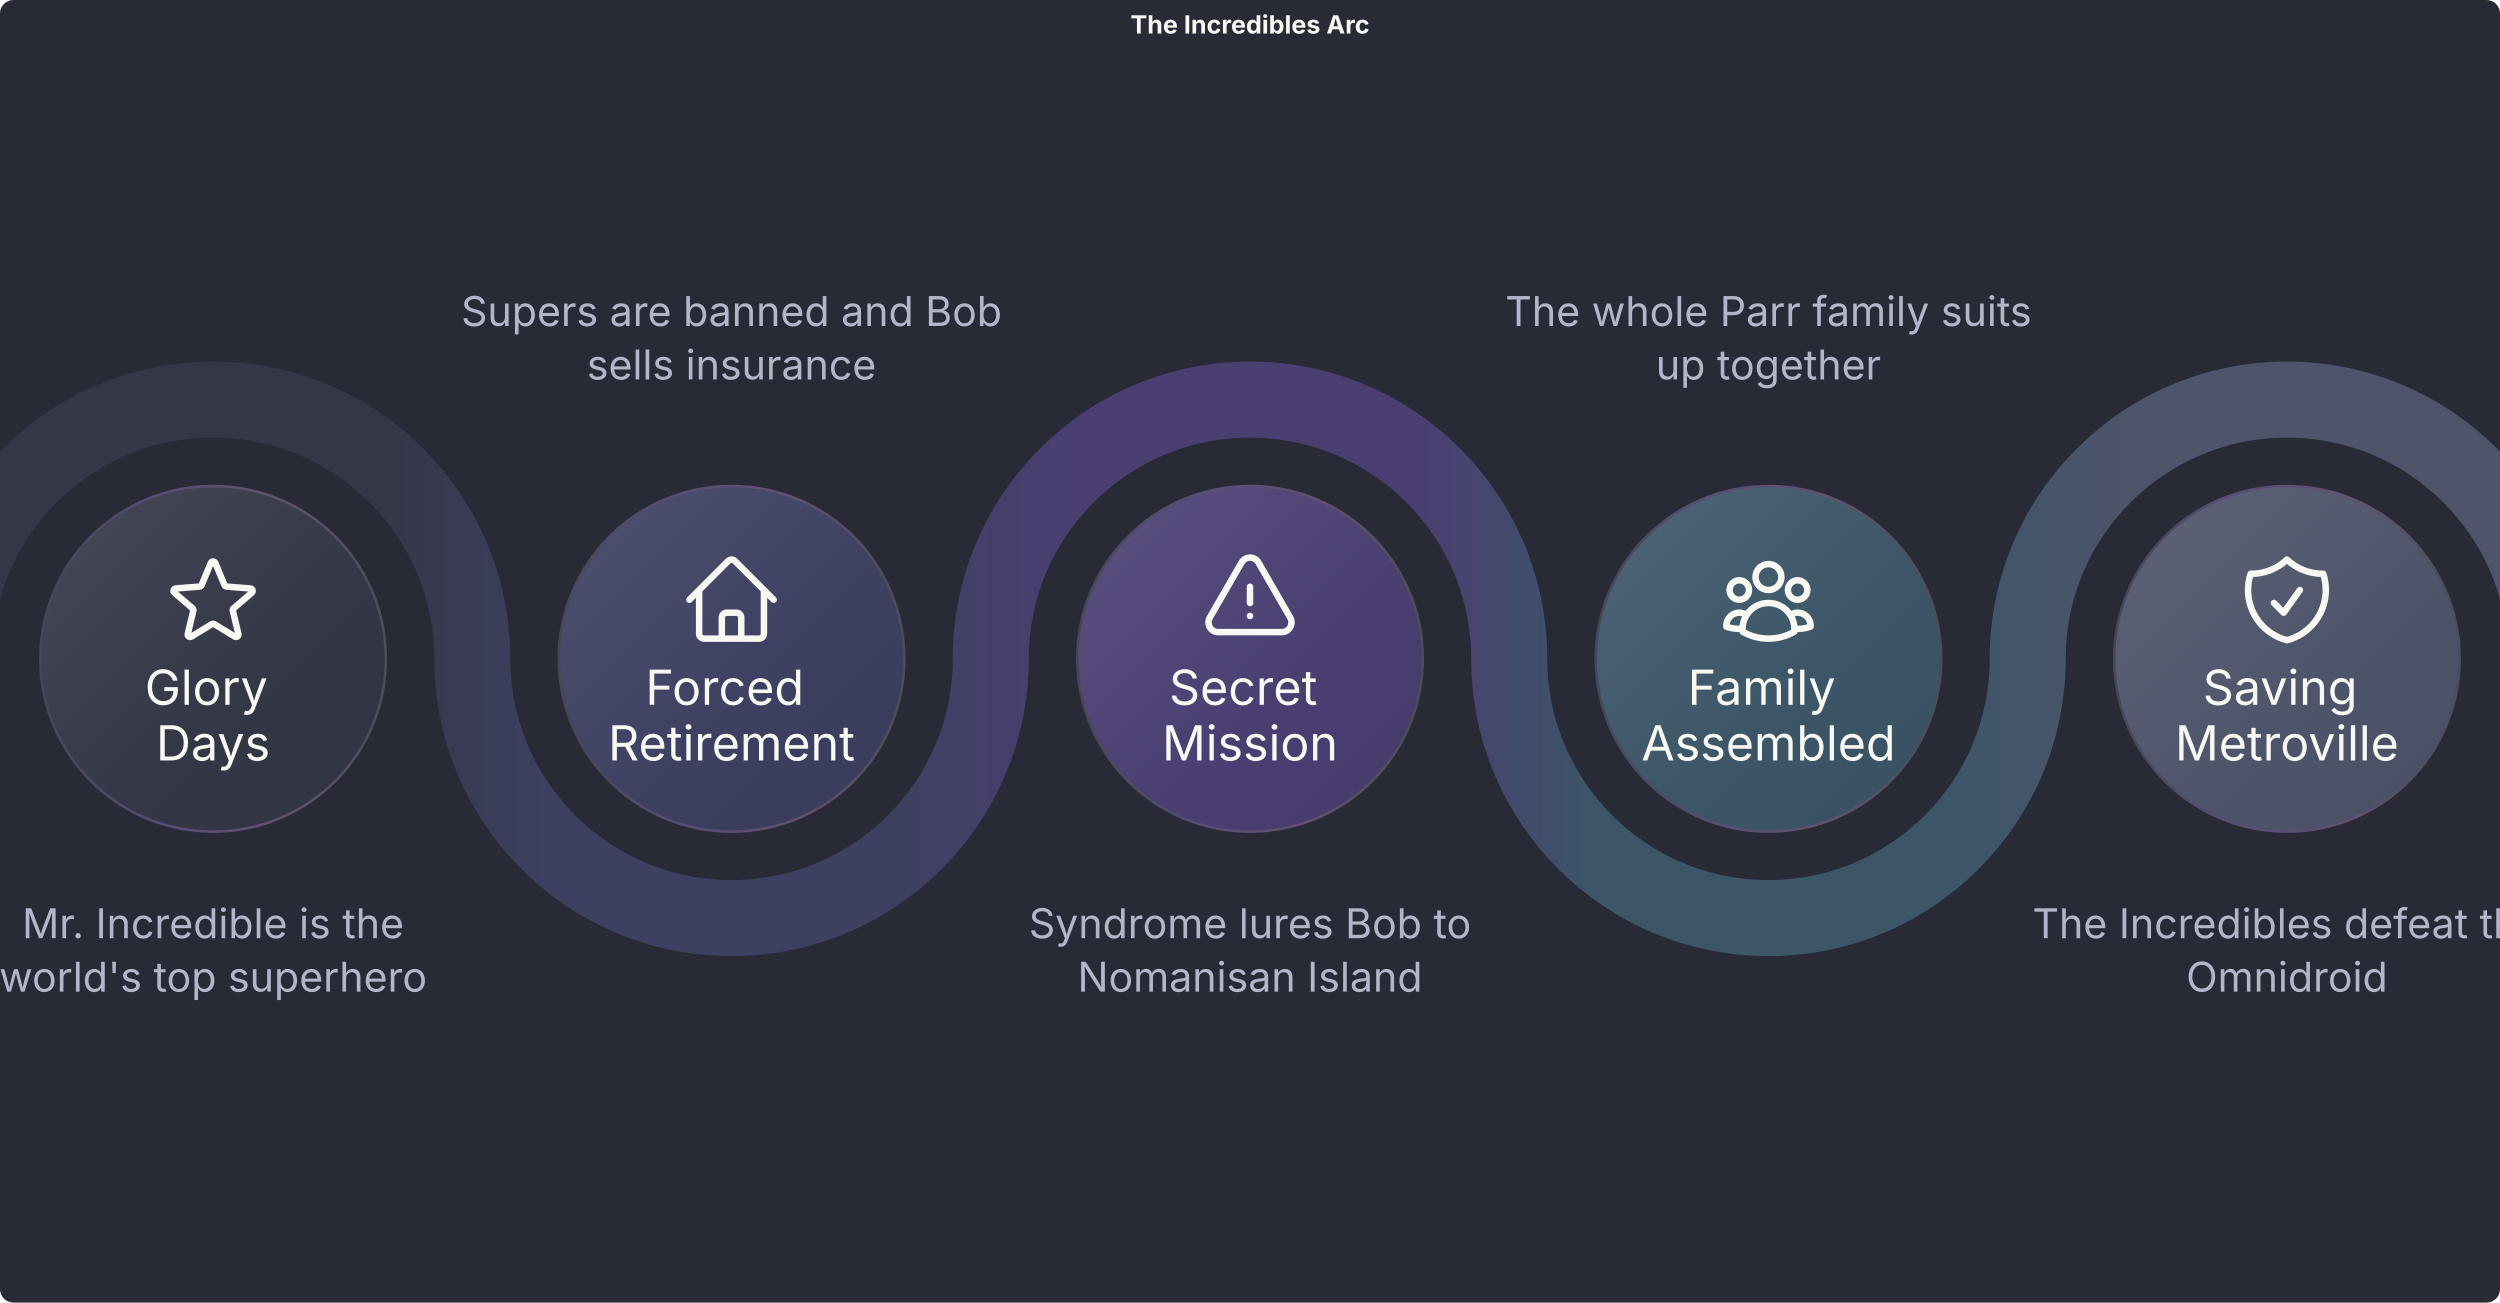
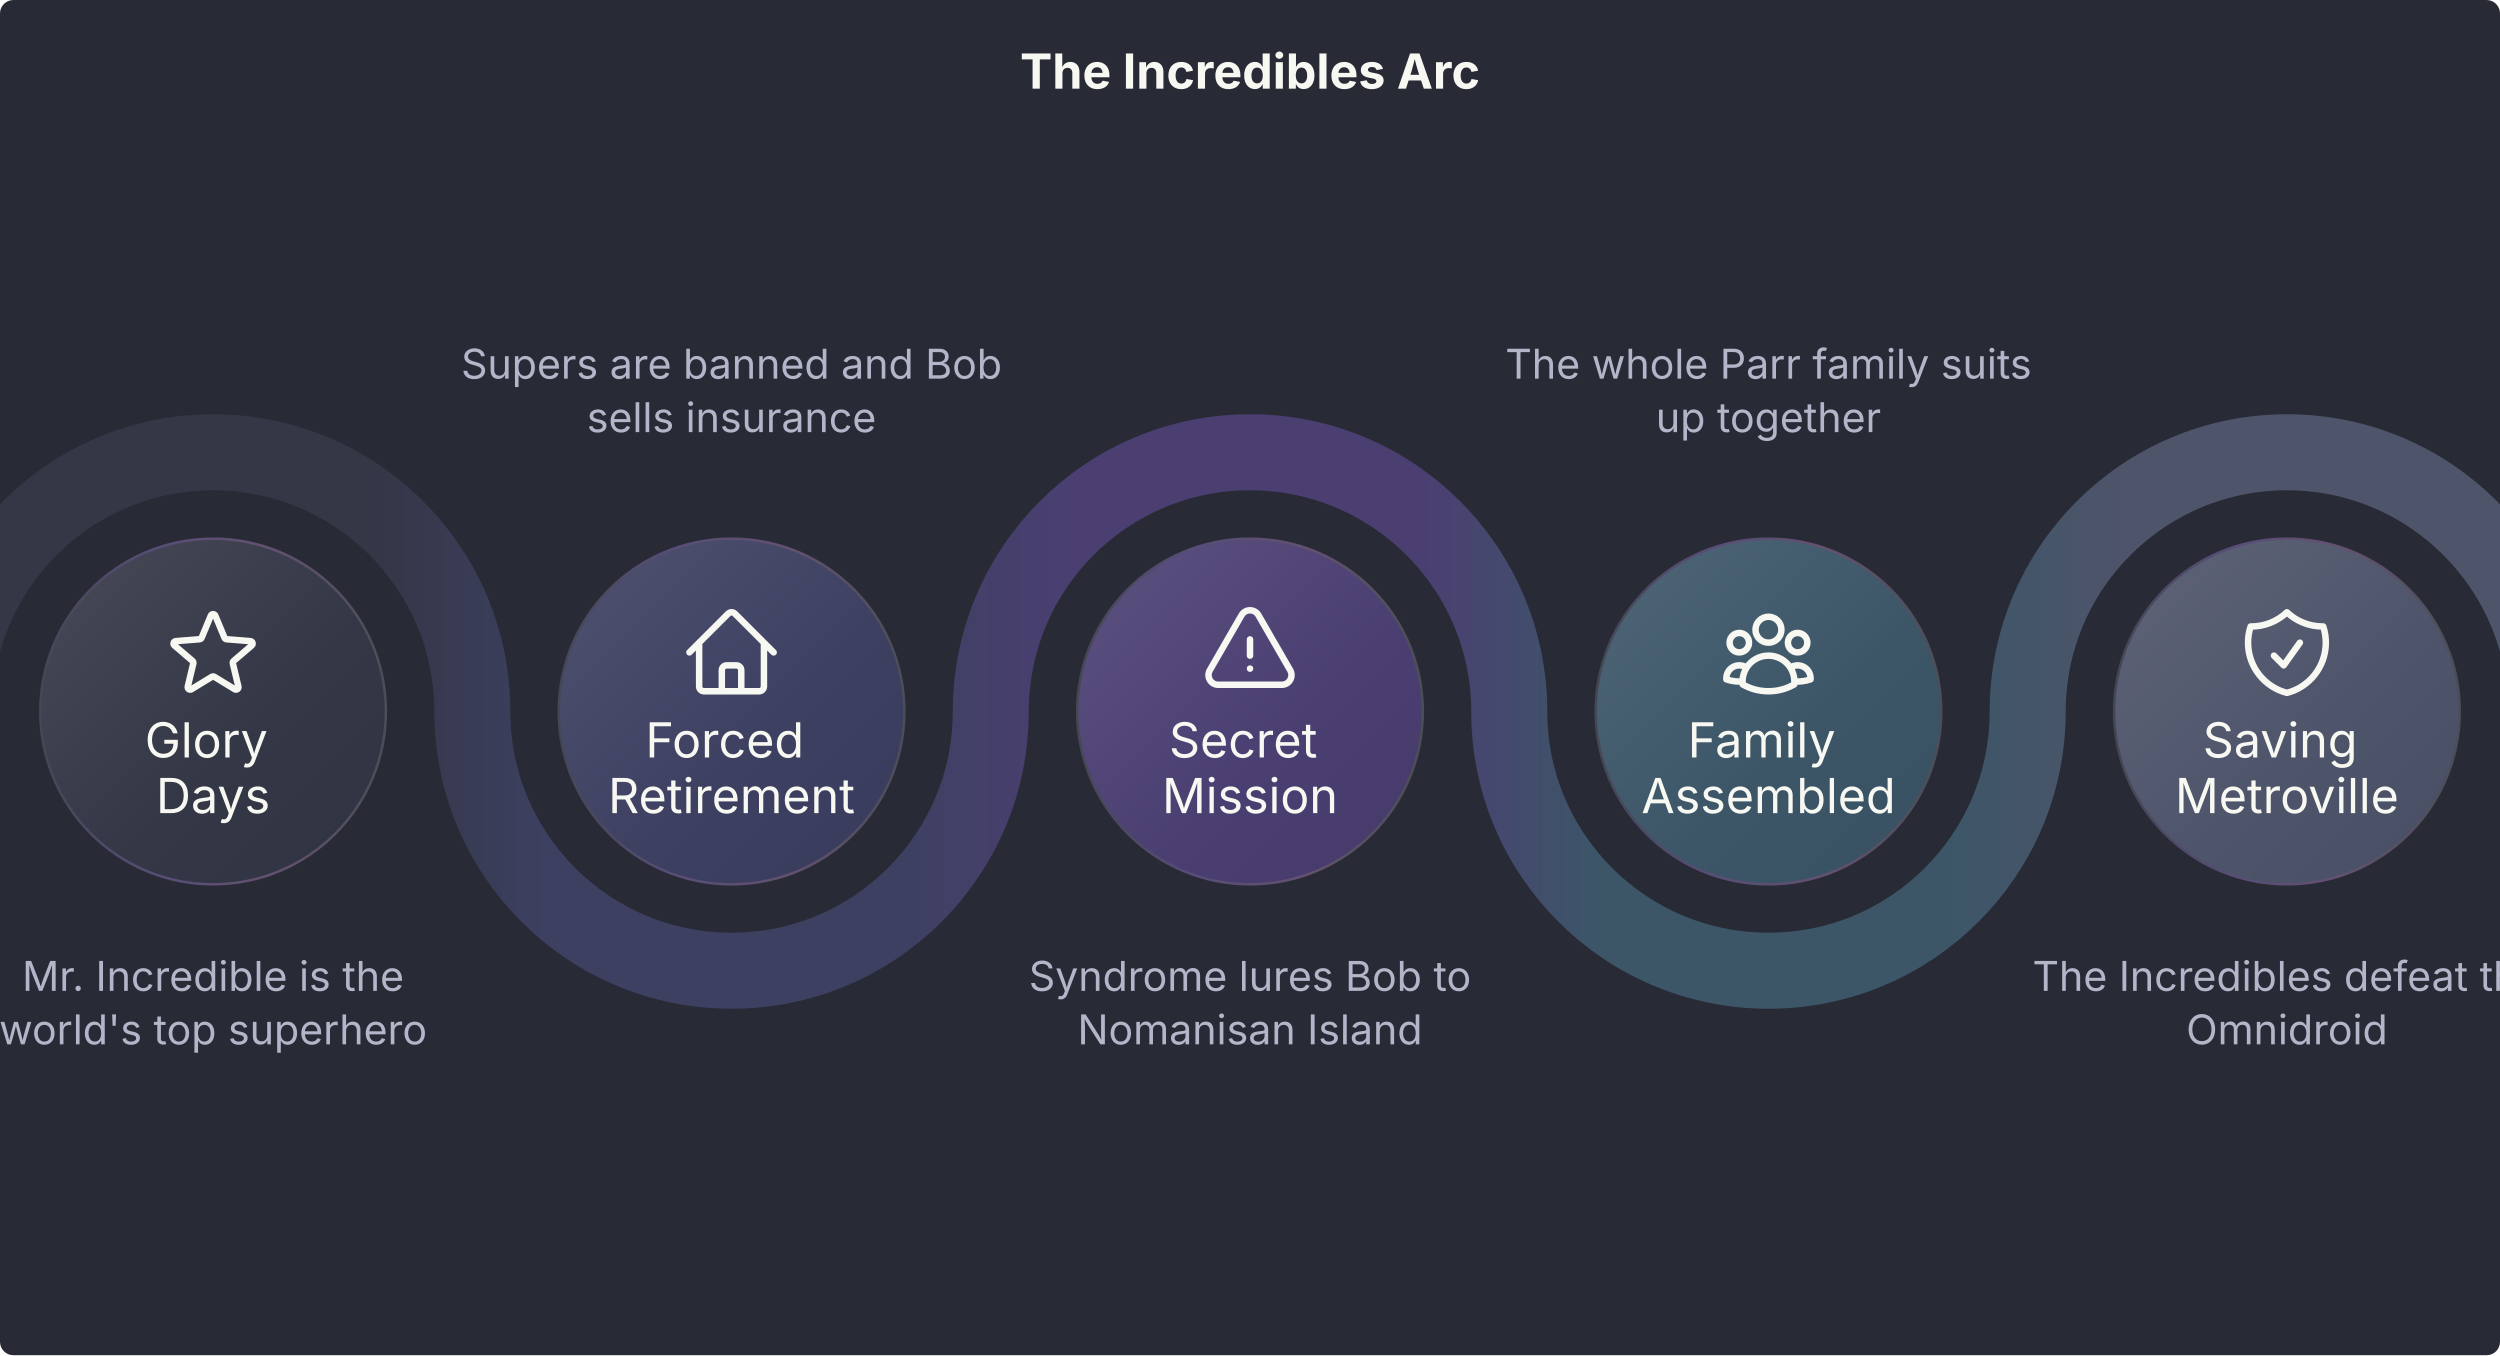
- <svg xmlns="http://www.w3.org/2000/svg" width="1490.56" height="776.63" viewBox="0 0 1490.56 776.63">
+ <svg xmlns="http://www.w3.org/2000/svg" width="1490.56" height="808.02" viewBox="0 0 1490.56 808.02">
  <defs>
    <marker id="arrowhead" markerWidth="10" markerHeight="7" refX="9" refY="3.5" orient="auto">
      <polygon points="0 0, 10 3.5, 0 7" fill="#FF79C6" />
    </marker>
    <marker id="arrowhead-open" markerWidth="12" markerHeight="9" refX="11" refY="4.50" orient="auto">
      <polygon points="0 0, 12 4.50, 0 9" fill="#282A36" stroke="#FF79C6" stroke-width="1.50" />
    </marker>
    <marker id="arrowhead-filled-diamond" markerWidth="14" markerHeight="9" refX="1" refY="4.50" orient="auto">
      <polygon points="1 4.50, 7 1, 13 4.50, 7 8" fill="#FF79C6" />
    </marker>
    <marker id="arrowhead-open-diamond" markerWidth="14" markerHeight="9" refX="1" refY="4.50" orient="auto">
      <polygon points="1 4.50, 7 1, 13 4.50, 7 8" fill="#282A36" stroke="#FF79C6" stroke-width="1.50" />
    </marker>
  </defs>
-   <rect width="1490.56" height="776.63" fill="#282A36" rx="8.00" ry="8.00" />
-   <text x="745.28" y="20.00" text-anchor="middle" font-family="&quot;Segoe UI&quot;, Inter, Arial, sans-serif" font-size="15.00" font-weight="bold" fill="#F8F8F2">The Incredibles Arc</text>
+   <rect width="1490.56" height="808.02" fill="#282A36" rx="8.00" ry="8.00" />
+   <text x="745.28" y="52.85" text-anchor="middle" font-family="&quot;Segoe UI&quot;, Inter, Arial, sans-serif" font-size="28.85" font-weight="bold" fill="#F8F8F2">The Incredibles Arc</text>
  <defs>
    <linearGradient id="snake-gradient" x1="0%" y1="0%" x2="100%" y2="0%">
      <stop offset="3.33%" stop-color="#343746" />
      <stop offset="16.67%" stop-color="#343746" />
      <stop offset="23.33%" stop-color="#3D4061" />
      <stop offset="36.67%" stop-color="#3D4061" />
      <stop offset="43.33%" stop-color="#4B3F72" />
      <stop offset="56.67%" stop-color="#4B3F72" />
      <stop offset="63.33%" stop-color="#3C5668" />
      <stop offset="76.67%" stop-color="#3C5668" />
      <stop offset="83.33%" stop-color="#4E546A" />
      <stop offset="96.67%" stop-color="#4E546A" />
    </linearGradient>
  </defs>
-   <path d="M -27.52,392.81 A 154.56 154.56 0 0 1 281.60,392.81 A 154.56 154.56 0 0 0 590.72,392.81 A 154.56 154.56 0 0 1 899.84,392.81 A 154.56 154.56 0 0 0 1208.96,392.81 A 154.56 154.56 0 0 1 1518.08,392.81" fill="none" stroke="#282A36" stroke-width="51.34" stroke-linecap="round" stroke-linejoin="round" />
-   <path d="M -27.52,392.81 A 154.56 154.56 0 0 1 281.60,392.81 A 154.56 154.56 0 0 0 590.72,392.81 A 154.56 154.56 0 0 1 899.84,392.81 A 154.56 154.56 0 0 0 1208.96,392.81 A 154.56 154.56 0 0 1 1518.08,392.81" fill="none" stroke="url(#snake-gradient)" stroke-width="45.34" stroke-linecap="round" stroke-linejoin="round" />
-   <text x="127.04" y="559.37" text-anchor="middle" font-family="&quot;Segoe UI&quot;, Inter, Arial, sans-serif" font-size="24.52" fill="#B2B6C8">Mr. Incredible is the</text>
-   <text x="127.04" y="591.25" text-anchor="middle" font-family="&quot;Segoe UI&quot;, Inter, Arial, sans-serif" font-size="24.52" fill="#B2B6C8">world's top superhero</text>
-   <text x="436.16" y="194.37" text-anchor="middle" font-family="&quot;Segoe UI&quot;, Inter, Arial, sans-serif" font-size="24.52" fill="#B2B6C8">Supers are banned and Bob</text>
-   <text x="436.16" y="226.25" text-anchor="middle" font-family="&quot;Segoe UI&quot;, Inter, Arial, sans-serif" font-size="24.52" fill="#B2B6C8">sells insurance</text>
-   <text x="745.28" y="559.37" text-anchor="middle" font-family="&quot;Segoe UI&quot;, Inter, Arial, sans-serif" font-size="24.52" fill="#B2B6C8">Syndrome lures Bob to</text>
-   <text x="745.28" y="591.25" text-anchor="middle" font-family="&quot;Segoe UI&quot;, Inter, Arial, sans-serif" font-size="24.52" fill="#B2B6C8">Nomanisan Island</text>
-   <text x="1054.40" y="194.37" text-anchor="middle" font-family="&quot;Segoe UI&quot;, Inter, Arial, sans-serif" font-size="24.52" fill="#B2B6C8">The whole Parr family suits</text>
-   <text x="1054.40" y="226.25" text-anchor="middle" font-family="&quot;Segoe UI&quot;, Inter, Arial, sans-serif" font-size="24.52" fill="#B2B6C8">up together</text>
-   <text x="1363.52" y="559.37" text-anchor="middle" font-family="&quot;Segoe UI&quot;, Inter, Arial, sans-serif" font-size="24.52" fill="#B2B6C8">The Incredibles defeat the</text>
-   <text x="1363.52" y="591.25" text-anchor="middle" font-family="&quot;Segoe UI&quot;, Inter, Arial, sans-serif" font-size="24.52" fill="#B2B6C8">Omnidroid</text>
-   <g transform="translate(24.00,289.77)">
+   <path d="M -27.52,424.21 A 154.56 154.56 0 0 1 281.60,424.21 A 154.56 154.56 0 0 0 590.72,424.21 A 154.56 154.56 0 0 1 899.84,424.21 A 154.56 154.56 0 0 0 1208.96,424.21 A 154.56 154.56 0 0 1 1518.08,424.21" fill="none" stroke="#282A36" stroke-width="51.34" stroke-linecap="round" stroke-linejoin="round" />
+   <path d="M -27.52,424.21 A 154.56 154.56 0 0 1 281.60,424.21 A 154.56 154.56 0 0 0 590.72,424.21 A 154.56 154.56 0 0 1 899.84,424.21 A 154.56 154.56 0 0 0 1208.96,424.21 A 154.56 154.56 0 0 1 1518.08,424.21" fill="none" stroke="url(#snake-gradient)" stroke-width="45.34" stroke-linecap="round" stroke-linejoin="round" />
+   <text x="127.04" y="590.77" text-anchor="middle" font-family="&quot;Segoe UI&quot;, Inter, Arial, sans-serif" font-size="24.52" fill="#B2B6C8">Mr. Incredible is the</text>
+   <text x="127.04" y="622.65" text-anchor="middle" font-family="&quot;Segoe UI&quot;, Inter, Arial, sans-serif" font-size="24.52" fill="#B2B6C8">world's top superhero</text>
+   <text x="436.16" y="225.76" text-anchor="middle" font-family="&quot;Segoe UI&quot;, Inter, Arial, sans-serif" font-size="24.52" fill="#B2B6C8">Supers are banned and Bob</text>
+   <text x="436.16" y="257.65" text-anchor="middle" font-family="&quot;Segoe UI&quot;, Inter, Arial, sans-serif" font-size="24.52" fill="#B2B6C8">sells insurance</text>
+   <text x="745.28" y="590.77" text-anchor="middle" font-family="&quot;Segoe UI&quot;, Inter, Arial, sans-serif" font-size="24.52" fill="#B2B6C8">Syndrome lures Bob to</text>
+   <text x="745.28" y="622.65" text-anchor="middle" font-family="&quot;Segoe UI&quot;, Inter, Arial, sans-serif" font-size="24.52" fill="#B2B6C8">Nomanisan Island</text>
+   <text x="1054.40" y="225.76" text-anchor="middle" font-family="&quot;Segoe UI&quot;, Inter, Arial, sans-serif" font-size="24.52" fill="#B2B6C8">The whole Parr family suits</text>
+   <text x="1054.40" y="257.65" text-anchor="middle" font-family="&quot;Segoe UI&quot;, Inter, Arial, sans-serif" font-size="24.52" fill="#B2B6C8">up together</text>
+   <text x="1363.52" y="590.77" text-anchor="middle" font-family="&quot;Segoe UI&quot;, Inter, Arial, sans-serif" font-size="24.52" fill="#B2B6C8">The Incredibles defeat the</text>
+   <text x="1363.52" y="622.65" text-anchor="middle" font-family="&quot;Segoe UI&quot;, Inter, Arial, sans-serif" font-size="24.52" fill="#B2B6C8">Omnidroid</text>
+   <g transform="translate(24.00,321.17)">
    <defs>
      <linearGradient id="node-0-fill-gradient" x1="0%" y1="0%" x2="100%" y2="100%">
        <stop offset="0%" stop-color="#484A58" />
        <stop offset="58%" stop-color="#343746" />
        <stop offset="100%" stop-color="#303341" />
      </linearGradient>
      <linearGradient id="node-0-stroke-gradient" x1="0%" y1="0%" x2="100%" y2="0%">
        <stop offset="0%" stop-color="#444754" />
        <stop offset="33%" stop-color="#574D77" />
        <stop offset="67%" stop-color="#63516F" />
        <stop offset="100%" stop-color="#4A4E57" />
      </linearGradient>
    </defs>
    <ellipse cx="103.04" cy="103.04" rx="103.04" ry="103.04" fill="url(#node-0-fill-gradient)" stroke="url(#node-0-stroke-gradient)" stroke-width="1.50" />
    <g transform="translate(72.13,36.89)">
      <svg width="61.82" height="61.82" viewBox="0 0 24 24" overflow="visible" color="#F8F8F2">
        <path d="M11.48 3.499a.562.562 0 0 1 1.04 0l2.125 5.111a.563.563 0 0 0 .475.345l5.518.442c.499.04.701.663.321.988l-4.204 3.602a.563.563 0 0 0-.182.557l1.285 5.385a.562.562 0 0 1-.84.61l-4.725-2.885a.562.562 0 0 0-.586 0L6.982 20.54a.562.562 0 0 1-.84-.61l1.285-5.386a.562.562 0 0 0-.182-.557l-4.204-3.602a.562.562 0 0 1 .321-.988l5.518-.442a.563.563 0 0 0 .475-.345L11.48 3.5Z" fill="none" stroke="currentColor" stroke-width="1.5" stroke-linecap="round" stroke-linejoin="round" />
      </svg>
    </g>
    <text x="103.04" y="130.46" text-anchor="middle" font-family="&quot;Segoe UI&quot;, Inter, Arial, sans-serif" font-size="28.85" fill="#F8F8F2">
      <tspan x="103.04" y="130.46">Glory</tspan>
      <tspan x="103.04" dy="33.18">Days</tspan>
    </text>
  </g>
-   <g transform="translate(333.12,289.77)">
+   <g transform="translate(333.12,321.17)">
    <defs>
      <linearGradient id="node-1-fill-gradient" x1="0%" y1="0%" x2="100%" y2="100%">
        <stop offset="0%" stop-color="#505270" />
        <stop offset="58%" stop-color="#3D4061" />
        <stop offset="100%" stop-color="#383B5A" />
      </linearGradient>
      <linearGradient id="node-1-stroke-gradient" x1="0%" y1="0%" x2="100%" y2="0%">
        <stop offset="0%" stop-color="#444754" />
        <stop offset="33%" stop-color="#574D77" />
        <stop offset="67%" stop-color="#63516F" />
        <stop offset="100%" stop-color="#4A4E57" />
      </linearGradient>
    </defs>
    <ellipse cx="103.04" cy="103.04" rx="103.04" ry="103.04" fill="url(#node-1-fill-gradient)" stroke="url(#node-1-stroke-gradient)" stroke-width="1.50" />
    <g transform="translate(72.13,36.89)">
      <svg width="61.82" height="61.82" viewBox="0 0 24 24" overflow="visible" color="#F8F8F2">
        <path d="m2.25 12 8.954-8.955c.44-.439 1.152-.439 1.591 0L21.75 12M4.5 9.75v10.125c0 .621.504 1.125 1.125 1.125H9.75v-4.875c0-.621.504-1.125 1.125-1.125h2.25c.621 0 1.125.504 1.125 1.125V21h4.125c.621 0 1.125-.504 1.125-1.125V9.75M8.25 21h8.25" fill="none" stroke="currentColor" stroke-width="1.5" stroke-linecap="round" stroke-linejoin="round" />
      </svg>
    </g>
    <text x="103.04" y="130.46" text-anchor="middle" font-family="&quot;Segoe UI&quot;, Inter, Arial, sans-serif" font-size="28.85" fill="#F8F8F2">
      <tspan x="103.04" y="130.46">Forced</tspan>
      <tspan x="103.04" dy="33.18">Retirement</tspan>
    </text>
  </g>
-   <g transform="translate(642.24,289.77)">
+   <g transform="translate(642.24,321.17)">
    <defs>
      <linearGradient id="node-2-fill-gradient" x1="0%" y1="0%" x2="100%" y2="100%">
        <stop offset="0%" stop-color="#5C527F" />
        <stop offset="58%" stop-color="#4B3F72" />
        <stop offset="100%" stop-color="#463A6A" />
      </linearGradient>
      <linearGradient id="node-2-stroke-gradient" x1="0%" y1="0%" x2="100%" y2="0%">
        <stop offset="0%" stop-color="#444754" />
        <stop offset="33%" stop-color="#574D77" />
        <stop offset="67%" stop-color="#63516F" />
        <stop offset="100%" stop-color="#4A4E57" />
      </linearGradient>
    </defs>
    <ellipse cx="103.04" cy="103.04" rx="103.04" ry="103.04" fill="url(#node-2-fill-gradient)" stroke="url(#node-2-stroke-gradient)" stroke-width="1.50" />
    <g transform="translate(72.13,36.89)">
      <svg width="61.82" height="61.82" viewBox="0 0 24 24" overflow="visible" color="#F8F8F2">
        <path d="M12 9v3.75m-9.303 3.376c-.866 1.5.217 3.374 1.948 3.374h14.71c1.73 0 2.813-1.874 1.948-3.374L13.949 3.378c-.866-1.5-3.032-1.5-3.898 0L2.697 16.126ZM12 15.75h.007v.008H12v-.008Z" fill="none" stroke="currentColor" stroke-width="1.5" stroke-linecap="round" stroke-linejoin="round" />
      </svg>
    </g>
    <text x="103.04" y="130.46" text-anchor="middle" font-family="&quot;Segoe UI&quot;, Inter, Arial, sans-serif" font-size="28.85" fill="#F8F8F2">
      <tspan x="103.04" y="130.46">Secret</tspan>
      <tspan x="103.04" dy="33.18">Mission</tspan>
    </text>
  </g>
-   <g transform="translate(951.36,289.77)">
+   <g transform="translate(951.36,321.17)">
    <defs>
      <linearGradient id="node-3-fill-gradient" x1="0%" y1="0%" x2="100%" y2="100%">
        <stop offset="0%" stop-color="#4F6676" />
        <stop offset="58%" stop-color="#3C5668" />
        <stop offset="100%" stop-color="#385061" />
      </linearGradient>
      <linearGradient id="node-3-stroke-gradient" x1="0%" y1="0%" x2="100%" y2="0%">
        <stop offset="0%" stop-color="#444754" />
        <stop offset="33%" stop-color="#574D77" />
        <stop offset="67%" stop-color="#63516F" />
        <stop offset="100%" stop-color="#4A4E57" />
      </linearGradient>
    </defs>
    <ellipse cx="103.04" cy="103.04" rx="103.04" ry="103.04" fill="url(#node-3-fill-gradient)" stroke="url(#node-3-stroke-gradient)" stroke-width="1.50" />
    <g transform="translate(72.13,36.89)">
      <svg width="61.82" height="61.82" viewBox="0 0 24 24" overflow="visible" color="#F8F8F2">
        <path d="M18 18.72a9.094 9.094 0 0 0 3.741-.479 3 3 0 0 0-4.682-2.72m.94 3.198.001.031c0 .225-.012.447-.037.666A11.944 11.944 0 0 1 12 21c-2.17 0-4.207-.576-5.963-1.584A6.062 6.062 0 0 1 6 18.719m12 0a5.971 5.971 0 0 0-.941-3.197m0 0A5.995 5.995 0 0 0 12 12.75a5.995 5.995 0 0 0-5.058 2.772m0 0a3 3 0 0 0-4.681 2.72 8.986 8.986 0 0 0 3.74.477m.94-3.197a5.971 5.971 0 0 0-.94 3.197M15 6.75a3 3 0 1 1-6 0 3 3 0 0 1 6 0Zm6 3a2.25 2.25 0 1 1-4.5 0 2.25 2.25 0 0 1 4.5 0Zm-13.5 0a2.25 2.25 0 1 1-4.5 0 2.25 2.25 0 0 1 4.5 0Z" fill="none" stroke="currentColor" stroke-width="1.5" stroke-linecap="round" stroke-linejoin="round" />
      </svg>
    </g>
    <text x="103.04" y="130.46" text-anchor="middle" font-family="&quot;Segoe UI&quot;, Inter, Arial, sans-serif" font-size="28.85" fill="#F8F8F2">
      <tspan x="103.04" y="130.46">Family</tspan>
      <tspan x="103.04" dy="33.18">Assembled</tspan>
    </text>
  </g>
-   <g transform="translate(1260.48,289.77)">
+   <g transform="translate(1260.48,321.17)">
    <defs>
      <linearGradient id="node-4-fill-gradient" x1="0%" y1="0%" x2="100%" y2="100%">
        <stop offset="0%" stop-color="#5F6478" />
        <stop offset="58%" stop-color="#4E546A" />
        <stop offset="100%" stop-color="#484E63" />
      </linearGradient>
      <linearGradient id="node-4-stroke-gradient" x1="0%" y1="0%" x2="100%" y2="0%">
        <stop offset="0%" stop-color="#444754" />
        <stop offset="33%" stop-color="#574D77" />
        <stop offset="67%" stop-color="#63516F" />
        <stop offset="100%" stop-color="#4A4E57" />
      </linearGradient>
    </defs>
    <ellipse cx="103.04" cy="103.04" rx="103.04" ry="103.04" fill="url(#node-4-fill-gradient)" stroke="url(#node-4-stroke-gradient)" stroke-width="1.50" />
    <g transform="translate(72.13,36.89)">
      <svg width="61.82" height="61.82" viewBox="0 0 24 24" overflow="visible" color="#F8F8F2">
        <path d="M9 12.75 11.25 15 15 9.75m-3-7.036A11.959 11.959 0 0 1 3.598 6 11.99 11.99 0 0 0 3 9.749c0 5.592 3.824 10.29 9 11.623 5.176-1.332 9-6.03 9-11.622 0-1.31-.21-2.571-.598-3.751h-.152c-3.196 0-6.1-1.248-8.25-3.285Z" fill="none" stroke="currentColor" stroke-width="1.5" stroke-linecap="round" stroke-linejoin="round" />
      </svg>
    </g>
    <text x="103.04" y="130.46" text-anchor="middle" font-family="&quot;Segoe UI&quot;, Inter, Arial, sans-serif" font-size="28.85" fill="#F8F8F2">
      <tspan x="103.04" y="130.46">Saving</tspan>
      <tspan x="103.04" dy="33.18">Metroville</tspan>
    </text>
  </g>
</svg>
